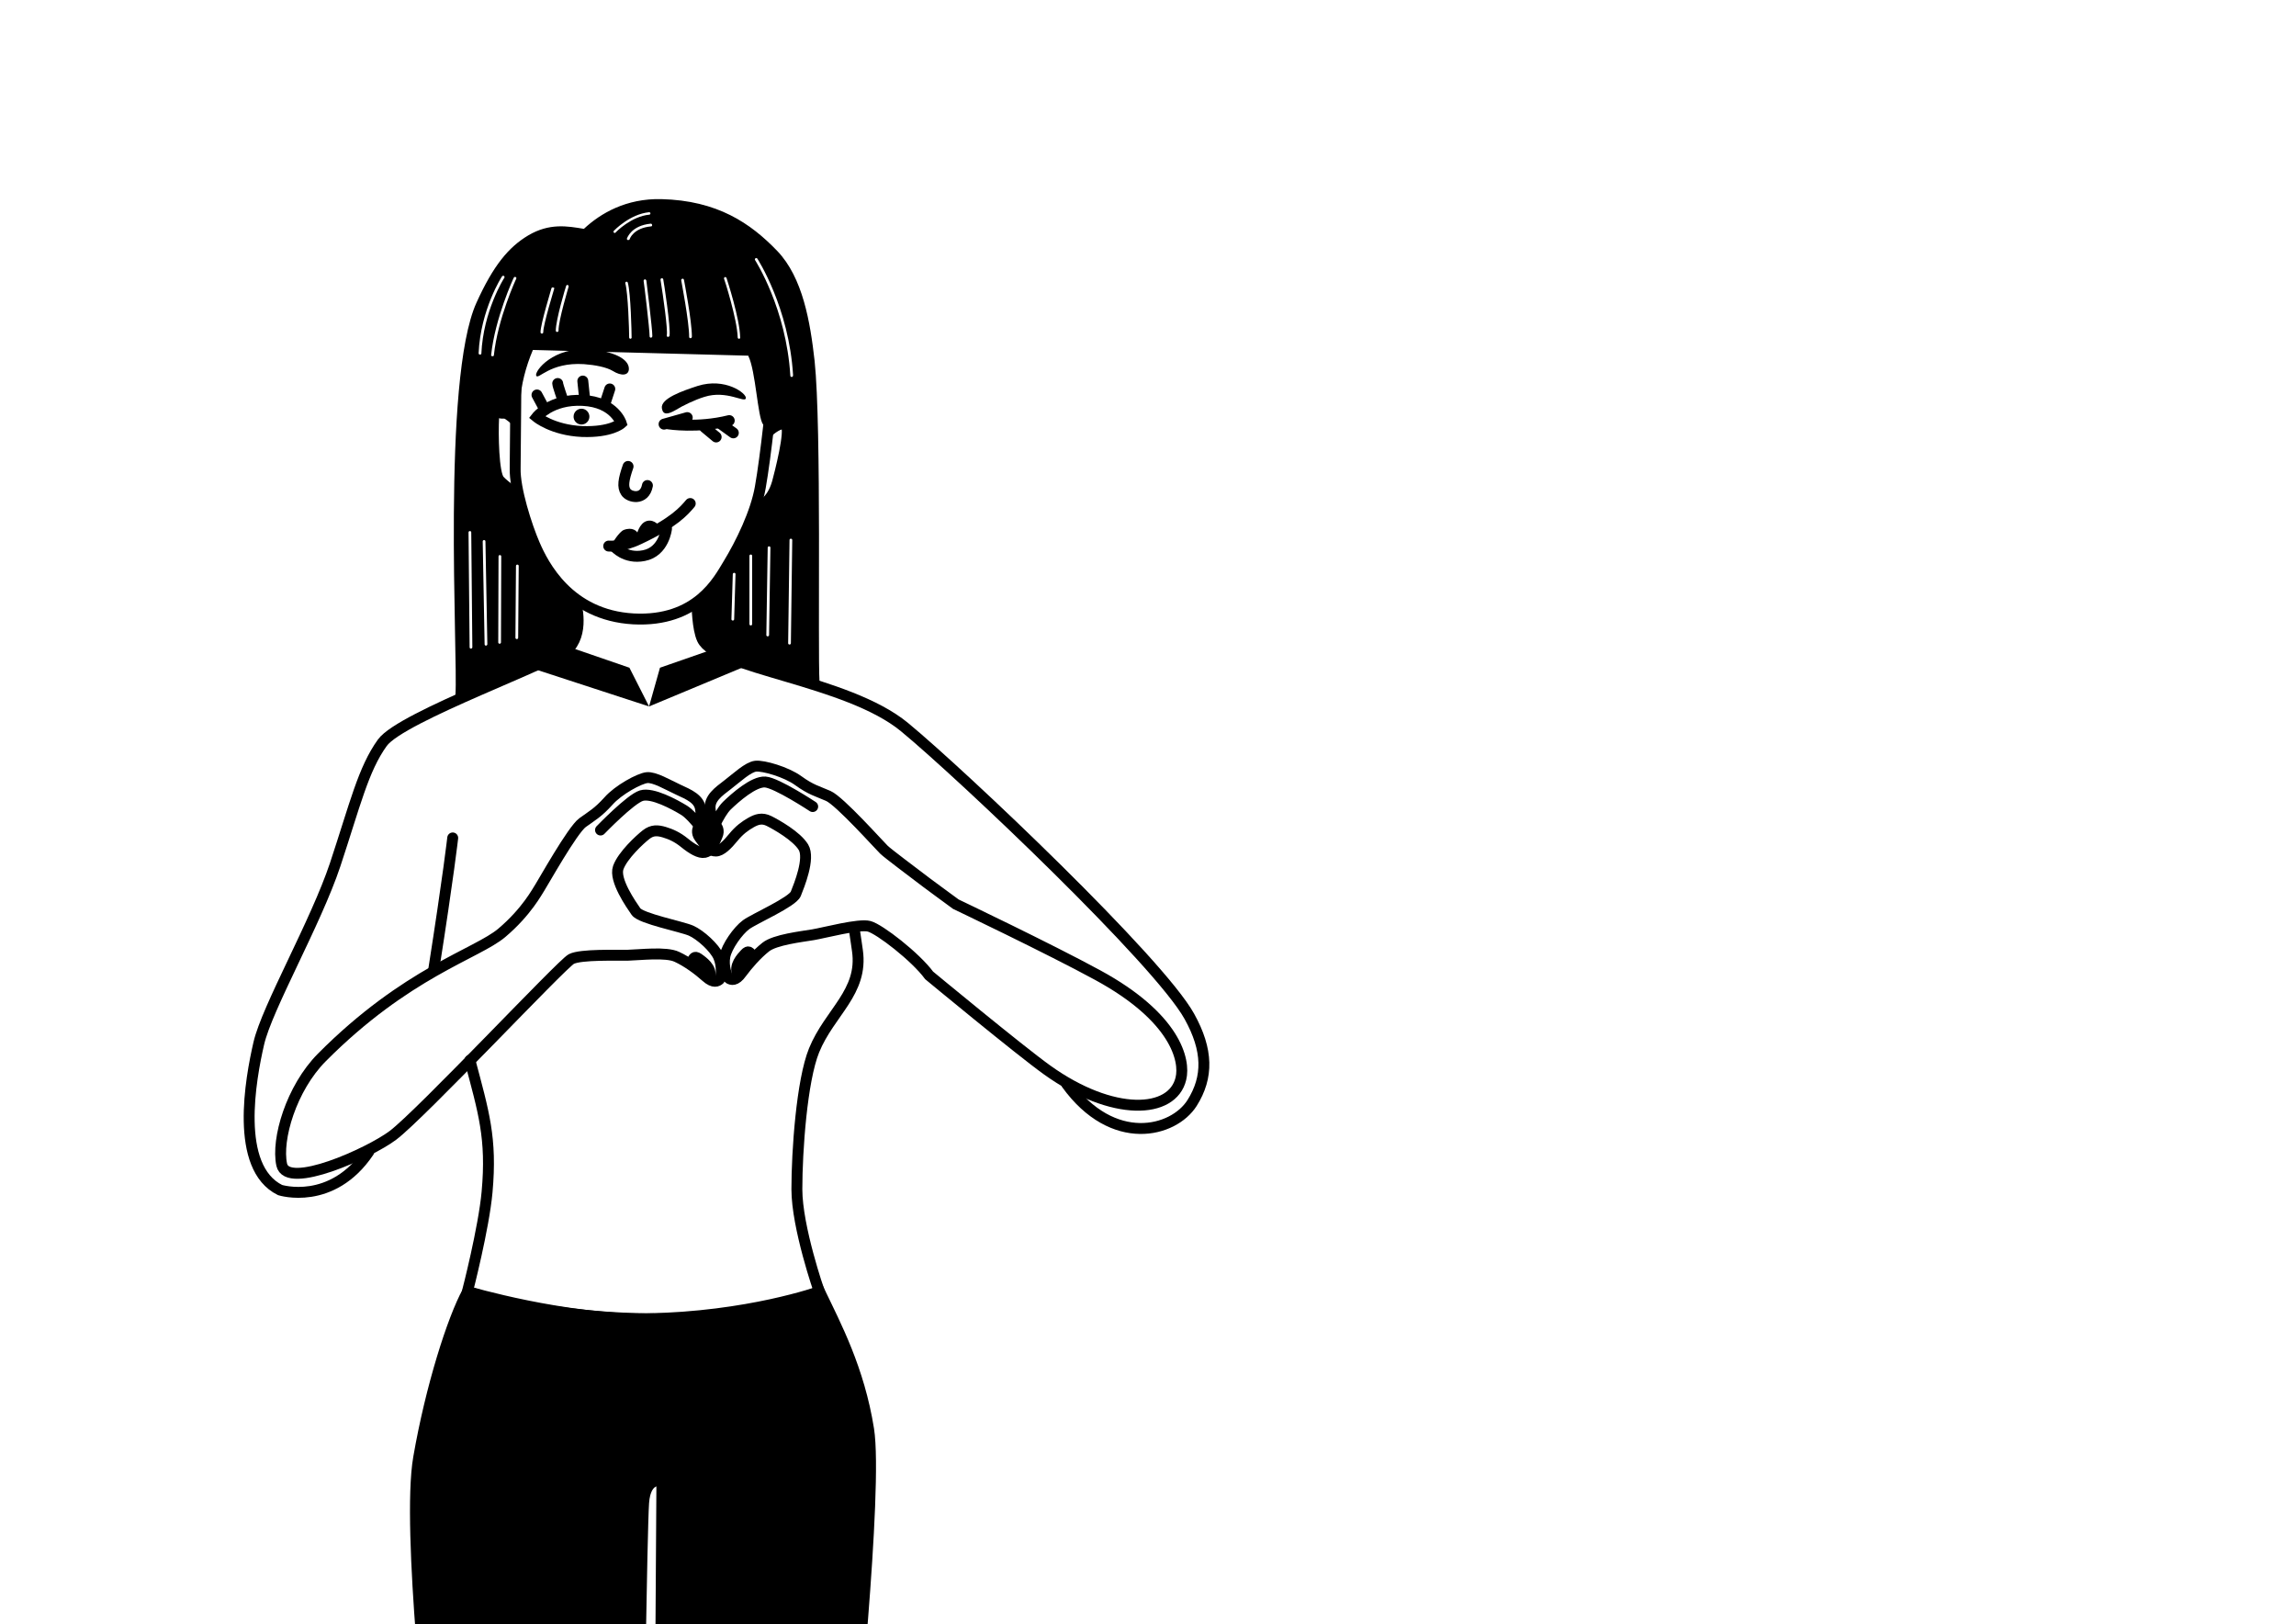
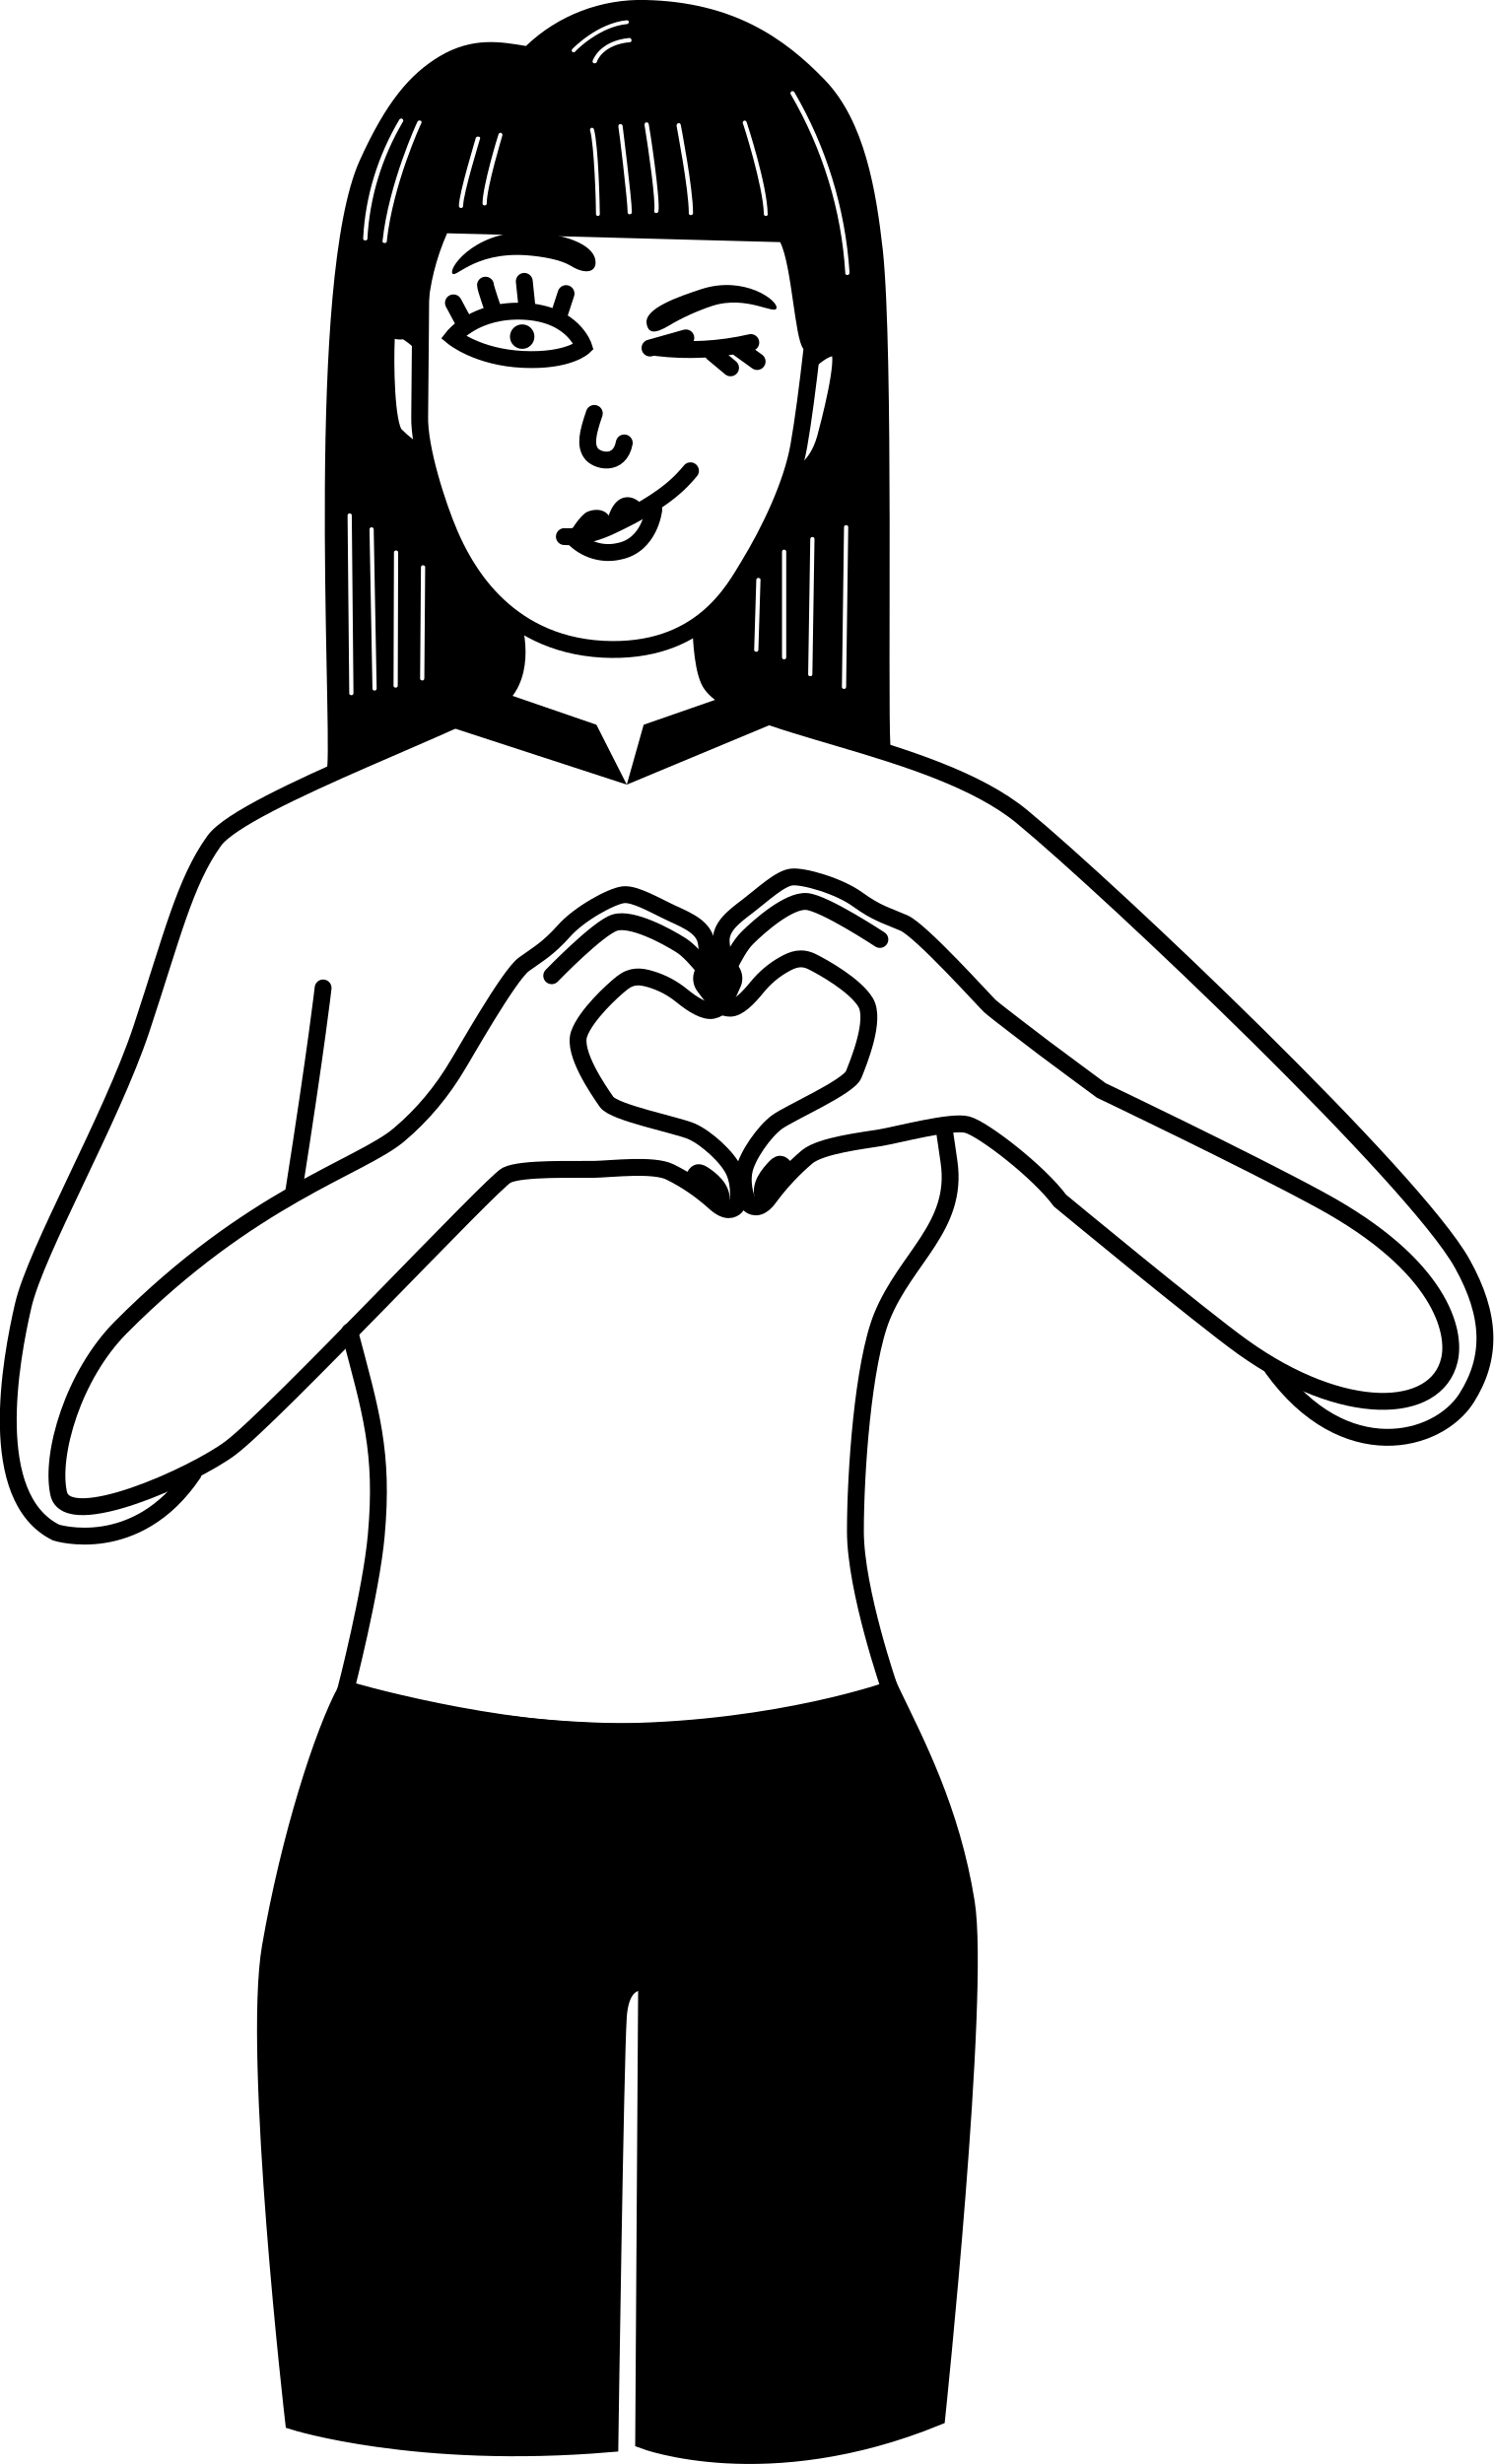
- <svg xmlns="http://www.w3.org/2000/svg" version="1.1" id="Calque_1" x="0px" y="0px" viewBox="0 0 841.9 595.3" style="enable-background:new 0 0 841.9 595.3;" xml:space="preserve">
+ <svg xmlns="http://www.w3.org/2000/svg" version="1.1" id="Calque_1" x="0px" y="0px" viewBox="0 0 354.1 584.1" style="enable-background:new 0 0 354.1 584.1;" xml:space="preserve">
  <style type="text/css">
	.st0{fill:none;stroke:#000000;stroke-width:4;stroke-linecap:round;stroke-miterlimit:10;}
	.st1{stroke:#000000;stroke-width:4;stroke-linecap:round;stroke-miterlimit:10;}
</style>
  <g>
-     <g>
-       <g>
-         <ellipse transform="matrix(5.370090e-02 -0.9986 0.9986 5.370090e-02 49.1841 357.4372)" cx="213.2" cy="152.8" rx="2.9" ry="2.9" />
-         <path class="st0" d="M227.8,155.2c0,0-2.4-7.8-14.1-8.4s-16.9,6.1-16.9,6.1s5.8,4.8,16.6,5.3     C224.1,158.6,227.8,155.2,227.8,155.2z" />
-         <path class="st0" d="M230.3,171c-1.7,4.9-2.1,7.5-0.8,9.4c1.2,1.9,6.8,3.3,7.9-2.4" />
-         <path class="st0" d="M283.7,137c-0.4,6.8-2.9,30.4-4.9,41.6c-1.6,9.3-7.1,20.6-11.8,28.3c-3.6,5.9-11.4,21.2-34.7,20     c-23.8-1.3-33.1-19.9-36.3-27.3c-2.9-6.7-7.3-20.4-7.1-27.9c0.1-7.8,0.3-36,0.3-36" />
-         <path d="M224.7,136c3.2,2,5.9,1.7,5.9-0.8c0-3.7-5.8-6.4-14.1-7.1c-13.6-1.1-20.5,7.9-19.9,9.6c0.7,1.8,4.9-5,17.5-4.2     C218.2,133.8,222.4,134.6,224.7,136z" />
-         <path class="st0" d="M188.6,153.7c0,0-7.3-6.7-7.6-0.6c-0.3,6.1-0.1,20.6,2.1,23c2.2,2.4,6.4,5,6.4,5" />
-         <path class="st0" d="M281.9,158.1c0,0,4.3-4,6.3-2.2c1.9,1.8-2.3,17.9-3.1,20.9c-2.1,7.6-6.7,8.8-6.7,8.8" />
-         <path class="st0" d="M210.8,219.8c0,0,3.7,10.9-1.9,17.5c-4.3,5.1-61.7,25.3-68.7,35c-7,9.7-10,22.7-17.3,44.7     c-7.1,21.3-25,52.5-28,65.5s-9,45.5,7.8,53.8c0,0,19,6,32.5-14" />
-         <path class="st0" d="M255.6,221.9c0,0,0.1,8.5,1.9,12.4c5.1,11,53,14.8,74.2,32.3s93.2,85.8,104.4,106c6.9,12.4,7,22.3,1,31.8     c-6.8,10.7-29,16.5-46-7" />
-         <line class="st0" x1="196.9" y1="144.8" x2="199.8" y2="150.2" />
-         <path class="st0" d="M204.5,140.6c0,0.7,2,6.4,2,6.4" />
-         <line class="st0" x1="213.7" y1="139.7" x2="214.4" y2="146.4" />
-         <line class="st0" x1="223.6" y1="142.6" x2="221.8" y2="148.1" />
-         <line class="st0" x1="258.4" y1="156.7" x2="262.6" y2="160.2" />
-         <line class="st0" x1="264.6" y1="155.6" x2="268.9" y2="158.7" />
-         <path d="M247.8,150.3c-3.1,1.8-4.7,1.8-5.1-0.6c-0.6-3.6,7.6-6.4,13.1-8.2c10.1-3.2,18,2.7,17.7,4.5c-0.3,1.9-7-3.1-15.2-0.5     C254.7,146.6,250.2,148.8,247.8,150.3z" />
-         <path class="st0" d="M223.2,200.2c0,0,4.8,0.5,11.2-2.6c12.8-6,16.5-10.4,18.7-13" />
-         <path class="st0" d="M225.3,200.4c0,0,3.9,4.7,10.8,3.3c7.4-1.4,8.3-9.9,8.3-9.9" />
-         <path class="st0" d="M245.1,155.4c0,0,10.7,1.7,22.3-1.2" />
-         <path d="M224.5,199.2c0,0,2.5-4.2,4.2-4.9c3.1-1.2,5.1,0.3,5.4,1.8S224.5,199.2,224.5,199.2z" />
-         <path d="M233.4,196.3c0,0,0.9-4.5,3.8-5.3c2.9-0.8,4.9,2.2,4.9,2.2L233.4,196.3z" />
-         <line class="st0" x1="243.5" y1="155.5" x2="252" y2="153.1" />
-         <g>
-           <path class="st0" d="M258.1,304.5c0,0-0.8-3.8-1.2-7.7s-4.3-5.5-8.2-7.3s-8.7-4.7-11.5-4.4c-2.8,0.3-10.5,4.5-14.1,8.6      c-3.9,4.3-5.9,5.3-9.5,7.9c-3.7,2.7-14.6,22.2-15.6,23.7s-4.9,9-14,16.7s-35,14.5-66,45.7c-11.2,11.3-16.7,30-14.7,39.3      s32-4.2,40.7-10.7c10.3-7.7,62-62.9,65.5-64.7s16.6-1.3,20.8-1.4s14-1.3,17.9,0.6c3.9,1.8,7.9,4.8,10.7,7.3      c2.8,2.5,4.2,1.6,4.9,1c0.7-0.6,1.2-4.8-0.3-8.3c-1.5-3.4-6.7-8.1-10.1-9.6s-18.4-4.4-20.2-7s-8.1-11.6-6.5-16.1      s7.9-10.3,10.2-12.1c2.3-1.8,4.3-1.6,6.7-0.9c2.3,0.7,4.7,1.7,7.4,3.9c2.7,2.2,5.5,3.9,7.4,3.5c1.8-0.4,3.4-2.1,2.2-4      c-1.2-1.9-6.1-9.1-9.7-11.4c-3.6-2.2-11.7-6.6-15.7-5.4s-15,12.6-15,12.6" />
-           <path class="st0" d="M253.7,352.5c0.7-1.2,0.9-2.1,2.4-1.1c1.5,1.1,4.9,3.4,4.2,6.6" />
-           <path class="st0" d="M256,303.7c0,0-0.8,1.5,0.5,3.3c1.3,1.7,1.7,2.6,3.6,3.7" />
-         </g>
-         <g>
-           <path class="st0" d="M260.9,304.4c0,0,0-3.9-0.5-7.8c-0.4-3.9,3-6.3,6.4-8.9s7.5-6.5,10.3-6.8s11.2,2.1,15.6,5.3      c4.7,3.4,6.9,3.8,11,5.6c4.2,1.8,19.1,18.5,20.4,19.7c1.3,1.3,11.6,9,12.9,10c1.2,1,13.5,10,13.5,10s34.2,16.3,52,26      c28.5,15.5,32.2,31.2,30.5,38c-3.1,12.9-25,14-49-3.2c-10.2-7.3-43.3-34.7-43.3-34.7c-5-6.8-18.2-17-22-18s-16.4,2.4-20.6,3.1      s-13.9,1.8-17.3,4.5s-6.6,6.4-8.9,9.5c-2.2,3.1-3.8,2.5-4.6,2c-0.8-0.5-2.2-4.5-1.5-8.1s4.8-9.4,7.8-11.6s17-8.3,18.2-11.3      s5.3-13,2.8-17.1s-10-8.3-12.6-9.6s-4.6-0.6-6.7,0.6s-4.2,2.7-6.4,5.4c-2.2,2.7-4.5,5-6.4,5s-3.7-1.3-3-3.4      c0.7-2.2,4-10.2,7-13.2c3.1-3,9.9-9,14.1-8.7s17.4,9,17.4,9" />
-           <path class="st0" d="M275.8,350.2c-0.9-1-1.3-1.9-2.6-0.5c-1.3,1.4-4.1,4.4-2.7,7.4" />
-           <path class="st0" d="M262.8,303.1c0,0,1.1,1.3,0.2,3.3s-1.1,3-2.7,4.4" />
-         </g>
-         <polygon points="209,237.3 230.8,244.8 238,259 196,245.3    " />
-         <polygon points="238,259 242,244.8 269.3,235.3 274.7,243.7    " />
-         <path class="st0" d="M172.3,388.7c5,18.9,8.1,28.5,6.3,48.3c-1.2,13.3-7.2,36.5-7.2,36.5s26.5,9.5,65.5,10     c41.5,0.5,63.5-10,63.5-10s-8.2-23.5-8.2-37.5s1.8-39.8,6.3-50.9c5.7-14,18.1-21.3,15.9-36.6c-0.4-2.6-0.7-5.1-1.1-7.5" />
-         <path class="st0" d="M166,307.2c0,0-1.5,13.5-7,48.5" />
-         <path class="st1" d="M311.5,646c0,0,10.5-100,7-122s-12-38-18-50.5c0,0-26.1,9.4-63.5,10c-30,0.5-65.5-10-65.5-10     c-5.5,10-13.5,35-18,61S159,647,159,647s29,9.2,75,5.3c0,0,1.3-91.3,2-101.3s6.7-8,6.7-8L242,651.5     C242,651.5,271,662.5,311.5,646z" />
-         <path d="M298.7,132.3c-1.6-14.2-4.3-30.5-13.7-40.3c-9.8-10.2-22-18.5-42.5-19c-12.9-0.3-22.3,5.2-28.4,10.9     c-6-1-12.6-2.2-20.4,2.4c-7.2,4.3-12.8,11-19,24.7c-12.8,28.3-6.7,130-7.7,143.7c-0.5,6.5,27.3-9,43.3-18     c4.3-2.4,2.7-13.3,2.7-13.3l-16.1-21l-7.4-21.2l-8.1-6.6l-1-23.1c2.5,3.5,6.7,1.3,6.7,1.3s3.4,4.2,3.7-5.8     c0.2-5.6,2-12.6,4.6-18.7l79,2.1v0.1c2.7,5.4,3.4,22.5,5.4,25.1c1.3,1.6,3.1,0.9,4.3,0.2l-0.4,1.8l5.3-2.1l0.5,8.5l-5.9,17.2     l-5.2,4.4c0,0-6.2,19.2-22.8,36.3c-1.9,1.9-3,10.1,5.5,16c6.7,4.6,39.7,16.9,39.4,12.1C299.8,238.3,301.3,156.8,298.7,132.3z      M172.7,237.8L172.7,237.8c-0.3,0-0.5-0.2-0.5-0.5l-0.4-42.1c0-0.3,0.2-0.5,0.5-0.5s0.5,0.2,0.5,0.5l0.4,42.1     C173.2,237.6,172.9,237.8,172.7,237.8z M189.2,207.5c0-0.3,0.2-0.5,0.5-0.5l0,0c0.3,0,0.5,0.2,0.5,0.5l-0.2,26.3     c0,0.3-0.2,0.5-0.5,0.5l0,0c-0.3,0-0.5-0.2-0.5-0.5L189.2,207.5z M182.8,204c0-0.3,0.2-0.5,0.5-0.5l0,0c0.3,0,0.5,0.2,0.5,0.5     l-0.1,31.5c0,0.3-0.2,0.5-0.5,0.5l0,0c-0.3,0-0.5-0.2-0.5-0.5L182.8,204z M176,130L176,130c-0.3,0-0.5-0.2-0.5-0.5     c0.7-16,8.5-28.1,8.6-28.2c0.2-0.2,0.5-0.3,0.7-0.1c0.2,0.1,0.3,0.5,0.1,0.7c-0.1,0.1-7.7,12.1-8.4,27.8     C176.5,129.8,176.3,130,176,130z M178.2,236.7L178.2,236.7c-0.3,0-0.5-0.2-0.5-0.5l-0.7-37.7c0-0.3,0.2-0.5,0.5-0.5     s0.5,0.2,0.5,0.5l0.7,37.7C178.7,236.4,178.5,236.7,178.2,236.7z M189.3,102.2c-0.1,0.1-6.8,14.7-8.2,28c0,0.3-0.2,0.4-0.5,0.4     c0,0,0,0-0.1,0c-0.3,0-0.5-0.3-0.4-0.5c1.4-13.4,8.2-28.2,8.3-28.3c0.1-0.2,0.4-0.4,0.7-0.2C189.3,101.6,189.4,101.9,189.3,102.2     z M203.2,105.9c0,0.1-4,13-4,15.9c0,0.3-0.2,0.5-0.5,0.5s-0.5-0.2-0.5-0.5c0-3,3.9-15.6,4-16.1c0.1-0.3,0.4-0.4,0.6-0.3     C203.2,105.4,203.3,105.6,203.2,105.9z M208.5,105.1c0,0.1-3.7,12.2-3.7,16.1c0,0.3-0.2,0.5-0.5,0.5s-0.5-0.2-0.5-0.5     c0-4,3.6-15.9,3.8-16.4c0.1-0.3,0.4-0.4,0.6-0.3C208.4,104.6,208.6,104.9,208.5,105.1z M225.8,85.2c-0.1,0.1-0.2,0.2-0.4,0.2     c-0.1,0-0.2,0-0.3-0.1c-0.2-0.2-0.2-0.5,0-0.7s5.9-6.1,12.9-6.8c0.3,0,0.5,0.2,0.5,0.4c0,0.3-0.2,0.5-0.4,0.5     C231.5,79.3,225.8,85.1,225.8,85.2z M231.2,124.2c-0.3,0-0.5-0.2-0.5-0.5c0-2.6-0.4-16.2-1.4-19.8c-0.1-0.3,0.1-0.5,0.3-0.6     c0.3-0.1,0.5,0.1,0.6,0.3c1.1,3.9,1.4,18.5,1.4,20.1C231.7,123.9,231.4,124.2,231.2,124.2z M238.7,123.8c-0.3,0-0.5-0.2-0.5-0.5     c0-2.7-2.1-20.1-2.2-20.3c0-0.3,0.2-0.5,0.4-0.6c0.3,0,0.5,0.2,0.6,0.4c0.1,0.7,2.2,17.6,2.2,20.4     C239.2,123.6,238.9,123.8,238.7,123.8z M238.7,83c-6.4,0.6-7.8,4.5-7.8,4.7c-0.1,0.2-0.3,0.3-0.5,0.3c-0.1,0-0.1,0-0.2,0     c-0.3-0.1-0.4-0.4-0.3-0.6c0.1-0.2,1.6-4.7,8.7-5.4c0.3,0,0.5,0.2,0.5,0.4C239.2,82.8,239,83,238.7,83z M245.5,123.1     c0,0.2-0.3,0.4-0.5,0.4h-0.1c-0.3,0-0.5-0.3-0.4-0.6c0.4-2.1-1.3-14.2-2.3-20.3c0-0.3,0.1-0.5,0.4-0.6c0.3,0,0.5,0.1,0.6,0.4     C243.4,103.2,246,120.3,245.5,123.1z M253.2,124c-0.3,0-0.5-0.2-0.5-0.5c0-5.7-2.9-20.5-2.9-20.7c-0.1-0.3,0.1-0.5,0.4-0.6     c0.3-0.1,0.5,0.1,0.6,0.4c0.1,0.6,2.9,15,2.9,20.8C253.7,123.8,253.4,124,253.2,124z M271,124.2L271,124.2     c-0.3,0-0.5-0.2-0.5-0.5c-0.2-6.7-4.9-21.4-5-21.5c-0.1-0.3,0.1-0.5,0.3-0.6c0.3-0.1,0.5,0.1,0.6,0.3c0.2,0.6,4.9,15,5,21.8     C271.5,123.9,271.3,124.2,271,124.2z M269.2,227c0,0.3-0.2,0.5-0.5,0.5l0,0c-0.3,0-0.5-0.2-0.5-0.5l0.5-16.5     c0-0.3,0.3-0.5,0.5-0.5c0.3,0,0.5,0.2,0.5,0.5L269.2,227z M275.8,228.8c0,0.3-0.2,0.5-0.5,0.5s-0.5-0.2-0.5-0.5v-25     c0-0.3,0.2-0.5,0.5-0.5s0.5,0.2,0.5,0.5V228.8z M282,232.8c0,0.3-0.2,0.5-0.5,0.5l0,0c-0.3,0-0.5-0.2-0.5-0.5l0.5-32     c0-0.3,0.2-0.5,0.5-0.5s0.5,0.2,0.5,0.5L282,232.8z M290,235.8c0,0.3-0.2,0.5-0.5,0.5l0,0c-0.3,0-0.5-0.2-0.5-0.5l0.5-37.8     c0-0.3,0.2-0.5,0.5-0.5l0,0c0.3,0,0.5,0.2,0.5,0.5L290,235.8z M290.3,138.2L290.3,138.2c-0.3,0-0.5-0.2-0.5-0.5     c-1.5-24.6-12.8-42.1-12.9-42.3c-0.2-0.2-0.1-0.5,0.1-0.7s0.5-0.1,0.7,0.1c0.1,0.2,11.6,17.9,13.1,42.7     C290.8,138,290.6,138.2,290.3,138.2z" />
-       </g>
-     </g>
+     <circle cx="123.8" cy="79.8" r="2.9" />
+     <path class="st0" d="M138.4,82.2c0,0-2.4-7.8-14.1-8.4s-16.9,6.1-16.9,6.1s5.8,4.8,16.6,5.3S138.4,82.2,138.4,82.2z" />
+     <path class="st0" d="M140.9,98c-1.7,4.9-2.1,7.5-0.8,9.4s6.8,3.3,7.9-2.4" />
+     <path class="st0" d="M194.3,64c-0.4,6.8-2.9,30.4-4.9,41.6c-1.6,9.3-7.1,20.6-11.8,28.3c-3.6,5.9-11.4,21.2-34.7,20   c-23.8-1.3-33.1-19.9-36.3-27.3c-2.9-6.7-7.3-20.4-7.1-27.9c0.1-7.8,0.3-36,0.3-36" />
+     <path d="M135.3,63c3.2,2,5.9,1.7,5.9-0.8c0-3.7-5.8-6.4-14.1-7.1c-13.6-1.1-20.5,7.9-19.9,9.6s4.9-5,17.5-4.2   C128.8,60.8,133,61.6,135.3,63z" />
+     <path class="st0" d="M99.2,80.7c0,0-7.3-6.7-7.6-0.6s-0.1,20.6,2.1,23c1.9,1.9,4.1,3.6,6.4,5" />
+     <path class="st0" d="M192.5,85.1c0,0,4.3-4,6.3-2.2s-2.3,17.9-3.1,20.9c-2.1,7.6-6.7,8.8-6.7,8.8" />
+     <path class="st0" d="M121.4,146.8c0,0,3.7,10.9-1.9,17.5c-4.3,5.1-61.7,25.3-68.7,35S40.8,222,33.5,244c-7.1,21.3-25,52.5-28,65.5   s-9,45.5,7.8,53.8c0,0,19,6,32.5-14" />
+     <path class="st0" d="M166.2,148.9c0,0,0.1,8.5,1.9,12.4c5.1,11,53,14.8,74.2,32.3s93.2,85.8,104.4,106c6.9,12.4,7,22.3,1,31.8   c-6.8,10.7-29,16.5-46-7" />
+     <line class="st0" x1="107.5" y1="71.8" x2="110.4" y2="77.2" />
+     <path class="st0" d="M115.1,67.6c0,0.7,2,6.4,2,6.4" />
+     <line class="st0" x1="124.3" y1="66.7" x2="125" y2="73.4" />
+     <line class="st0" x1="134.2" y1="69.6" x2="132.4" y2="75.1" />
+     <line class="st0" x1="169" y1="83.7" x2="173.2" y2="87.2" />
+     <line class="st0" x1="175.2" y1="82.6" x2="179.5" y2="85.7" />
+     <path d="M158.4,77.3c-3.1,1.8-4.7,1.8-5.1-0.6c-0.6-3.6,7.6-6.4,13.1-8.2c10.1-3.2,18,2.7,17.7,4.5s-7-3.1-15.2-0.5   C165.3,73.7,161.7,75.3,158.4,77.3z" />
+     <path class="st0" d="M133.8,127.2c0,0,4.8,0.5,11.2-2.6c12.8-6,16.5-10.4,18.7-13" />
+     <path class="st0" d="M135.9,127.4c2.8,2.9,6.9,4.2,10.8,3.3c7.4-1.4,8.3-9.9,8.3-9.9" />
+     <path class="st0" d="M155.7,82.4c7.4,0.9,15,0.5,22.3-1.2" />
+     <path d="M135.1,126.2c0,0,2.5-4.2,4.2-4.9c3.1-1.2,5.1,0.3,5.4,1.8S135.1,126.2,135.1,126.2z" />
+     <path d="M144,123.3c0,0,0.9-4.5,3.8-5.3s4.9,2.2,4.9,2.2L144,123.3z" />
+     <line class="st0" x1="154.1" y1="82.5" x2="162.6" y2="80.1" />
+     <path class="st0" d="M168.7,231.5c0,0-0.8-3.8-1.2-7.7s-4.3-5.5-8.2-7.3s-8.7-4.7-11.5-4.4s-10.5,4.5-14.1,8.6   c-3.9,4.3-5.9,5.3-9.5,7.9s-14.6,22.2-15.6,23.7c-3.7,6.3-8.4,12-14,16.7c-9.1,7.7-35,14.5-66,45.7c-11.2,11.3-16.7,30-14.7,39.3   s32-4.2,40.7-10.7c10.3-7.7,62-62.9,65.5-64.7s16.6-1.3,20.8-1.4s14-1.3,17.9,0.6c3.9,1.9,7.5,4.4,10.7,7.3c2.8,2.5,4.2,1.6,4.9,1   s1.2-4.8-0.3-8.3s-6.7-8.1-10.1-9.6s-18.4-4.4-20.2-7s-8.1-11.6-6.5-16.1s7.9-10.3,10.2-12.1s4.3-1.6,6.7-0.9   c2.7,0.8,5.2,2.1,7.4,3.9c2.7,2.2,5.5,3.9,7.4,3.5s3.4-2.1,2.2-4s-6.1-9.1-9.7-11.4s-11.7-6.6-15.7-5.4s-15,12.6-15,12.6" />
+     <path class="st0" d="M164.3,279.5c0.7-1.2,0.9-2.1,2.4-1.1c1.5,1,4.9,3.4,4.2,6.6" />
+     <path class="st0" d="M166.6,230.7c-0.5,1.1-0.3,2.4,0.5,3.3c1.3,1.7,1.7,2.6,3.6,3.7" />
+     <path class="st0" d="M171.5,231.4c0-2.6-0.2-5.2-0.5-7.8c-0.4-3.9,3-6.3,6.4-8.9s7.5-6.5,10.3-6.8s11.2,2.1,15.6,5.3   c4.7,3.4,6.9,3.8,11,5.6s19.1,18.5,20.4,19.7s11.6,9,12.9,10s13.5,10,13.5,10s34.2,16.3,52,26c28.5,15.5,32.2,31.2,30.5,38   c-3.1,12.9-25,14-49-3.2c-10.2-7.3-43.3-34.7-43.3-34.7c-5-6.8-18.2-17-22-18s-16.4,2.4-20.6,3.1s-13.9,1.8-17.3,4.5   c-3.3,2.8-6.3,6-8.9,9.5c-2.2,3.1-3.8,2.5-4.6,2s-2.2-4.5-1.5-8.1s4.8-9.4,7.8-11.6s17-8.3,18.2-11.3s5.3-13,2.8-17.1   s-10-8.3-12.6-9.6s-4.6-0.6-6.7,0.6c-2.5,1.4-4.6,3.2-6.4,5.4c-2.2,2.7-4.5,5-6.4,5s-3.7-1.3-3-3.4s4-10.2,7-13.2s9.9-9,14.1-8.7   s17.4,9,17.4,9" />
+     <path class="st0" d="M186.4,277.2c-0.9-1-1.3-1.9-2.6-0.5s-4.1,4.4-2.7,7.4" />
+     <path class="st0" d="M173.4,230.1c0.7,1,0.8,2.3,0.2,3.3c-0.9,2-1.1,3-2.7,4.4" />
+     <polygon points="119.6,164.3 141.4,171.8 148.6,186 106.6,172.3  " />
+     <polygon points="148.6,186 152.6,171.8 179.9,162.3 185.3,170.7  " />
+     <path class="st0" d="M82.9,315.7c5,18.9,8.1,28.5,6.3,48.3C88,377.3,82,400.5,82,400.5s26.5,9.5,65.5,10c41.5,0.5,63.5-10,63.5-10   s-8.2-23.5-8.2-37.5s1.8-39.8,6.3-50.9c5.7-14,18.1-21.3,15.9-36.6c-0.4-2.6-0.7-5.1-1.1-7.5" />
+     <path class="st0" d="M76.6,234.2c0,0-1.5,13.5-7,48.5" />
+     <path class="st1" d="M222.1,573c0,0,10.5-100,7-122s-12-38-18-50.5c0,0-26.1,9.4-63.5,10c-30,0.5-65.5-10-65.5-10   c-5.5,10-13.5,35-18,61S69.6,574,69.6,574s29,9.2,75,5.3c0,0,1.3-91.3,2-101.3s6.7-8,6.7-8l-0.7,108.5   C152.6,578.5,181.6,589.5,222.1,573z" />
+     <path d="M209.3,59.3c-1.6-14.2-4.3-30.5-13.7-40.3c-9.8-10.2-22-18.5-42.5-19c-10.5-0.3-20.8,3.6-28.4,10.9c-6-1-12.6-2.2-20.4,2.4   c-7.2,4.3-12.8,11-19,24.7c-12.8,28.3-6.7,130-7.7,143.7c-0.5,6.5,27.3-9,43.3-18c4.3-2.4,2.7-13.3,2.7-13.3l-16.1-21l-7.4-21.2   l-8.1-6.6l-1-23.1c2.5,3.5,6.7,1.3,6.7,1.3s3.4,4.2,3.7-5.8c0.4-6.5,2-12.8,4.6-18.7l79,2.1v0.1c2.7,5.4,3.4,22.5,5.4,25.1   c1.3,1.6,3.1,0.9,4.3,0.2l-0.4,1.8l5.3-2.1l0.5,8.5l-5.9,17.2l-5.2,4.4c-5,13.5-12.8,25.9-22.8,36.3c-1.9,1.9-3,10.1,5.5,16   c6.7,4.6,39.7,16.9,39.4,12.1C210.4,165.3,211.9,83.8,209.3,59.3z M83.3,164.8L83.3,164.8c-0.3,0-0.5-0.2-0.5-0.4c0,0,0,0,0-0.1   l-0.4-42.1c0-0.3,0.2-0.5,0.5-0.5s0.5,0.2,0.5,0.5l0.4,42.1C83.8,164.6,83.6,164.8,83.3,164.8L83.3,164.8z M99.8,134.5   c0-0.3,0.2-0.5,0.4-0.5c0,0,0,0,0.1,0l0,0c0.3,0,0.5,0.2,0.5,0.4c0,0,0,0,0,0.1l-0.2,26.3c0,0.3-0.2,0.5-0.4,0.5c0,0,0,0-0.1,0l0,0   c-0.3,0-0.5-0.2-0.5-0.4c0,0,0,0,0-0.1L99.8,134.5z M93.4,131c0-0.3,0.2-0.5,0.4-0.5c0,0,0,0,0.1,0l0,0c0.3,0,0.5,0.2,0.5,0.4   c0,0,0,0,0,0.1l-0.1,31.5c0,0.3-0.2,0.5-0.4,0.5c0,0,0,0-0.1,0l0,0c-0.3,0-0.5-0.2-0.5-0.4c0,0,0,0,0-0.1L93.4,131z M86.6,57   L86.6,57c-0.3,0-0.5-0.2-0.5-0.4c0,0,0,0,0-0.1c0.5-10,3.5-19.6,8.6-28.2c0.2-0.2,0.5-0.3,0.7-0.1c0,0,0,0,0,0   c0.2,0.1,0.3,0.4,0.1,0.7c0,0,0,0,0,0c-5,8.5-7.9,18-8.4,27.8C87.1,56.8,86.9,57,86.6,57z M88.8,163.7L88.8,163.7   c-0.3,0-0.5-0.2-0.5-0.4c0,0,0,0,0-0.1l-0.7-37.7c0-0.3,0.2-0.5,0.5-0.5s0.5,0.2,0.5,0.5l0.7,37.7   C89.3,163.5,89.1,163.7,88.8,163.7z M99.9,29.2c-0.1,0.1-6.8,14.7-8.2,28c0,0.3-0.2,0.4-0.5,0.4h-0.1c-0.3,0-0.5-0.3-0.4-0.5   c1.4-13.4,8.2-28.2,8.3-28.3c0.1-0.2,0.4-0.3,0.6-0.2c0,0,0,0,0.1,0C99.9,28.6,100,28.9,99.9,29.2z M113.8,32.9c0,0.1-4,13-4,15.9   c0,0.3-0.2,0.5-0.5,0.5s-0.5-0.2-0.5-0.5c0-3,3.9-15.6,4-16.1c0.1-0.2,0.3-0.4,0.6-0.3c0,0,0,0,0,0   C113.8,32.4,113.9,32.6,113.8,32.9z M119.1,32.1c0,0.1-3.7,12.2-3.7,16.1c0,0.3-0.2,0.5-0.5,0.5s-0.5-0.2-0.5-0.5   c0-4,3.6-15.9,3.8-16.4c0.1-0.2,0.3-0.4,0.6-0.3c0,0,0,0,0,0C119,31.6,119.2,31.9,119.1,32.1z M136.4,12.2   c-0.1,0.1-0.2,0.2-0.4,0.2c-0.1,0-0.2,0-0.3-0.1c-0.2-0.2-0.2-0.5,0-0.7c0,0,0,0,0,0c0.2-0.2,5.9-6.1,12.9-6.8   c0.2,0,0.5,0.2,0.5,0.4c0,0.2-0.2,0.5-0.4,0.5C142.1,6.3,136.4,12.1,136.4,12.2z M141.8,51.2c-0.3,0-0.5-0.2-0.5-0.4c0,0,0,0,0-0.1   c0-2.6-0.4-16.2-1.4-19.8c-0.1-0.2,0.1-0.5,0.3-0.6c0.2-0.1,0.5,0.1,0.6,0.3c1.1,3.9,1.4,18.5,1.4,20.1   C142.3,50.9,142,51.2,141.8,51.2z M149.3,50.8c-0.3,0-0.5-0.2-0.5-0.4c0,0,0,0,0-0.1c0-2.7-2.1-20.1-2.2-20.3   c0-0.3,0.1-0.5,0.4-0.6c0.3,0,0.5,0.1,0.6,0.4c0.1,0.7,2.2,17.6,2.2,20.4C149.9,50.5,149.6,50.8,149.3,50.8L149.3,50.8z M149.3,10   c-6.4,0.6-7.8,4.5-7.8,4.7c-0.1,0.2-0.3,0.3-0.5,0.3h-0.2c-0.2-0.1-0.4-0.3-0.3-0.6c0,0,0,0,0,0c0.1-0.2,1.6-4.7,8.7-5.4   c0.2,0,0.5,0.2,0.5,0.4C149.8,9.8,149.6,10,149.3,10L149.3,10z M156.1,50.1c0,0.2-0.3,0.4-0.5,0.4h-0.1c-0.2,0-0.4-0.2-0.4-0.4   c0-0.1,0-0.1,0-0.2c0.4-2.1-1.3-14.2-2.3-20.3c0-0.3,0.1-0.5,0.4-0.6c0.3,0,0.5,0.1,0.6,0.4C154,30.2,156.6,47.3,156.1,50.1   L156.1,50.1z M163.8,51c-0.3,0-0.5-0.2-0.5-0.4c0,0,0,0,0-0.1c0-5.7-2.9-20.5-2.9-20.7s0.1-0.5,0.4-0.6s0.5,0.1,0.6,0.4   c0.1,0.6,2.9,15,2.9,20.8C164.4,50.7,164.1,51,163.8,51L163.8,51z M181.6,51.2L181.6,51.2c-0.3,0-0.5-0.2-0.5-0.4c0,0,0,0,0-0.1   c-0.2-6.7-4.9-21.4-5-21.5c-0.1-0.2,0.1-0.5,0.3-0.6c0.2-0.1,0.5,0.1,0.6,0.3c0.2,0.6,4.9,15,5,21.8   C182.1,50.9,181.9,51.2,181.6,51.2L181.6,51.2z M179.8,154c0,0.3-0.2,0.5-0.4,0.5c0,0,0,0-0.1,0l0,0c-0.3,0-0.5-0.2-0.5-0.4   c0,0,0,0,0-0.1l0.5-16.5c0-0.3,0.2-0.5,0.5-0.5c0.3,0,0.5,0.2,0.5,0.4c0,0,0,0,0,0.1L179.8,154z M186.4,155.8   c0,0.3-0.2,0.5-0.5,0.5s-0.5-0.2-0.5-0.5v-25c0-0.3,0.2-0.5,0.5-0.5s0.5,0.2,0.5,0.5V155.8z M192.6,159.8c0,0.3-0.2,0.5-0.4,0.5   c0,0,0,0-0.1,0l0,0c-0.3,0-0.5-0.2-0.5-0.4c0,0,0,0,0-0.1l0.5-32c0-0.3,0.2-0.5,0.5-0.5s0.5,0.2,0.5,0.5L192.6,159.8z M200.6,162.8   c0,0.3-0.2,0.5-0.4,0.5c0,0,0,0-0.1,0l0,0c-0.3,0-0.5-0.2-0.5-0.4c0,0,0,0,0-0.1l0.5-37.8c0-0.3,0.2-0.5,0.4-0.5c0,0,0,0,0.1,0l0,0   c0.3,0,0.5,0.2,0.5,0.4c0,0,0,0,0,0.1L200.6,162.8z M200.9,65.2L200.9,65.2c-0.3,0-0.5-0.2-0.5-0.4c0,0,0,0,0-0.1   c-0.9-14.9-5.4-29.4-12.9-42.3c-0.2-0.2-0.1-0.5,0.1-0.7c0.2-0.2,0.5-0.1,0.7,0.1c7.6,13,12.1,27.6,13.1,42.7   C201.4,65,201.2,65.2,200.9,65.2L200.9,65.2z" />
  </g>
</svg>
